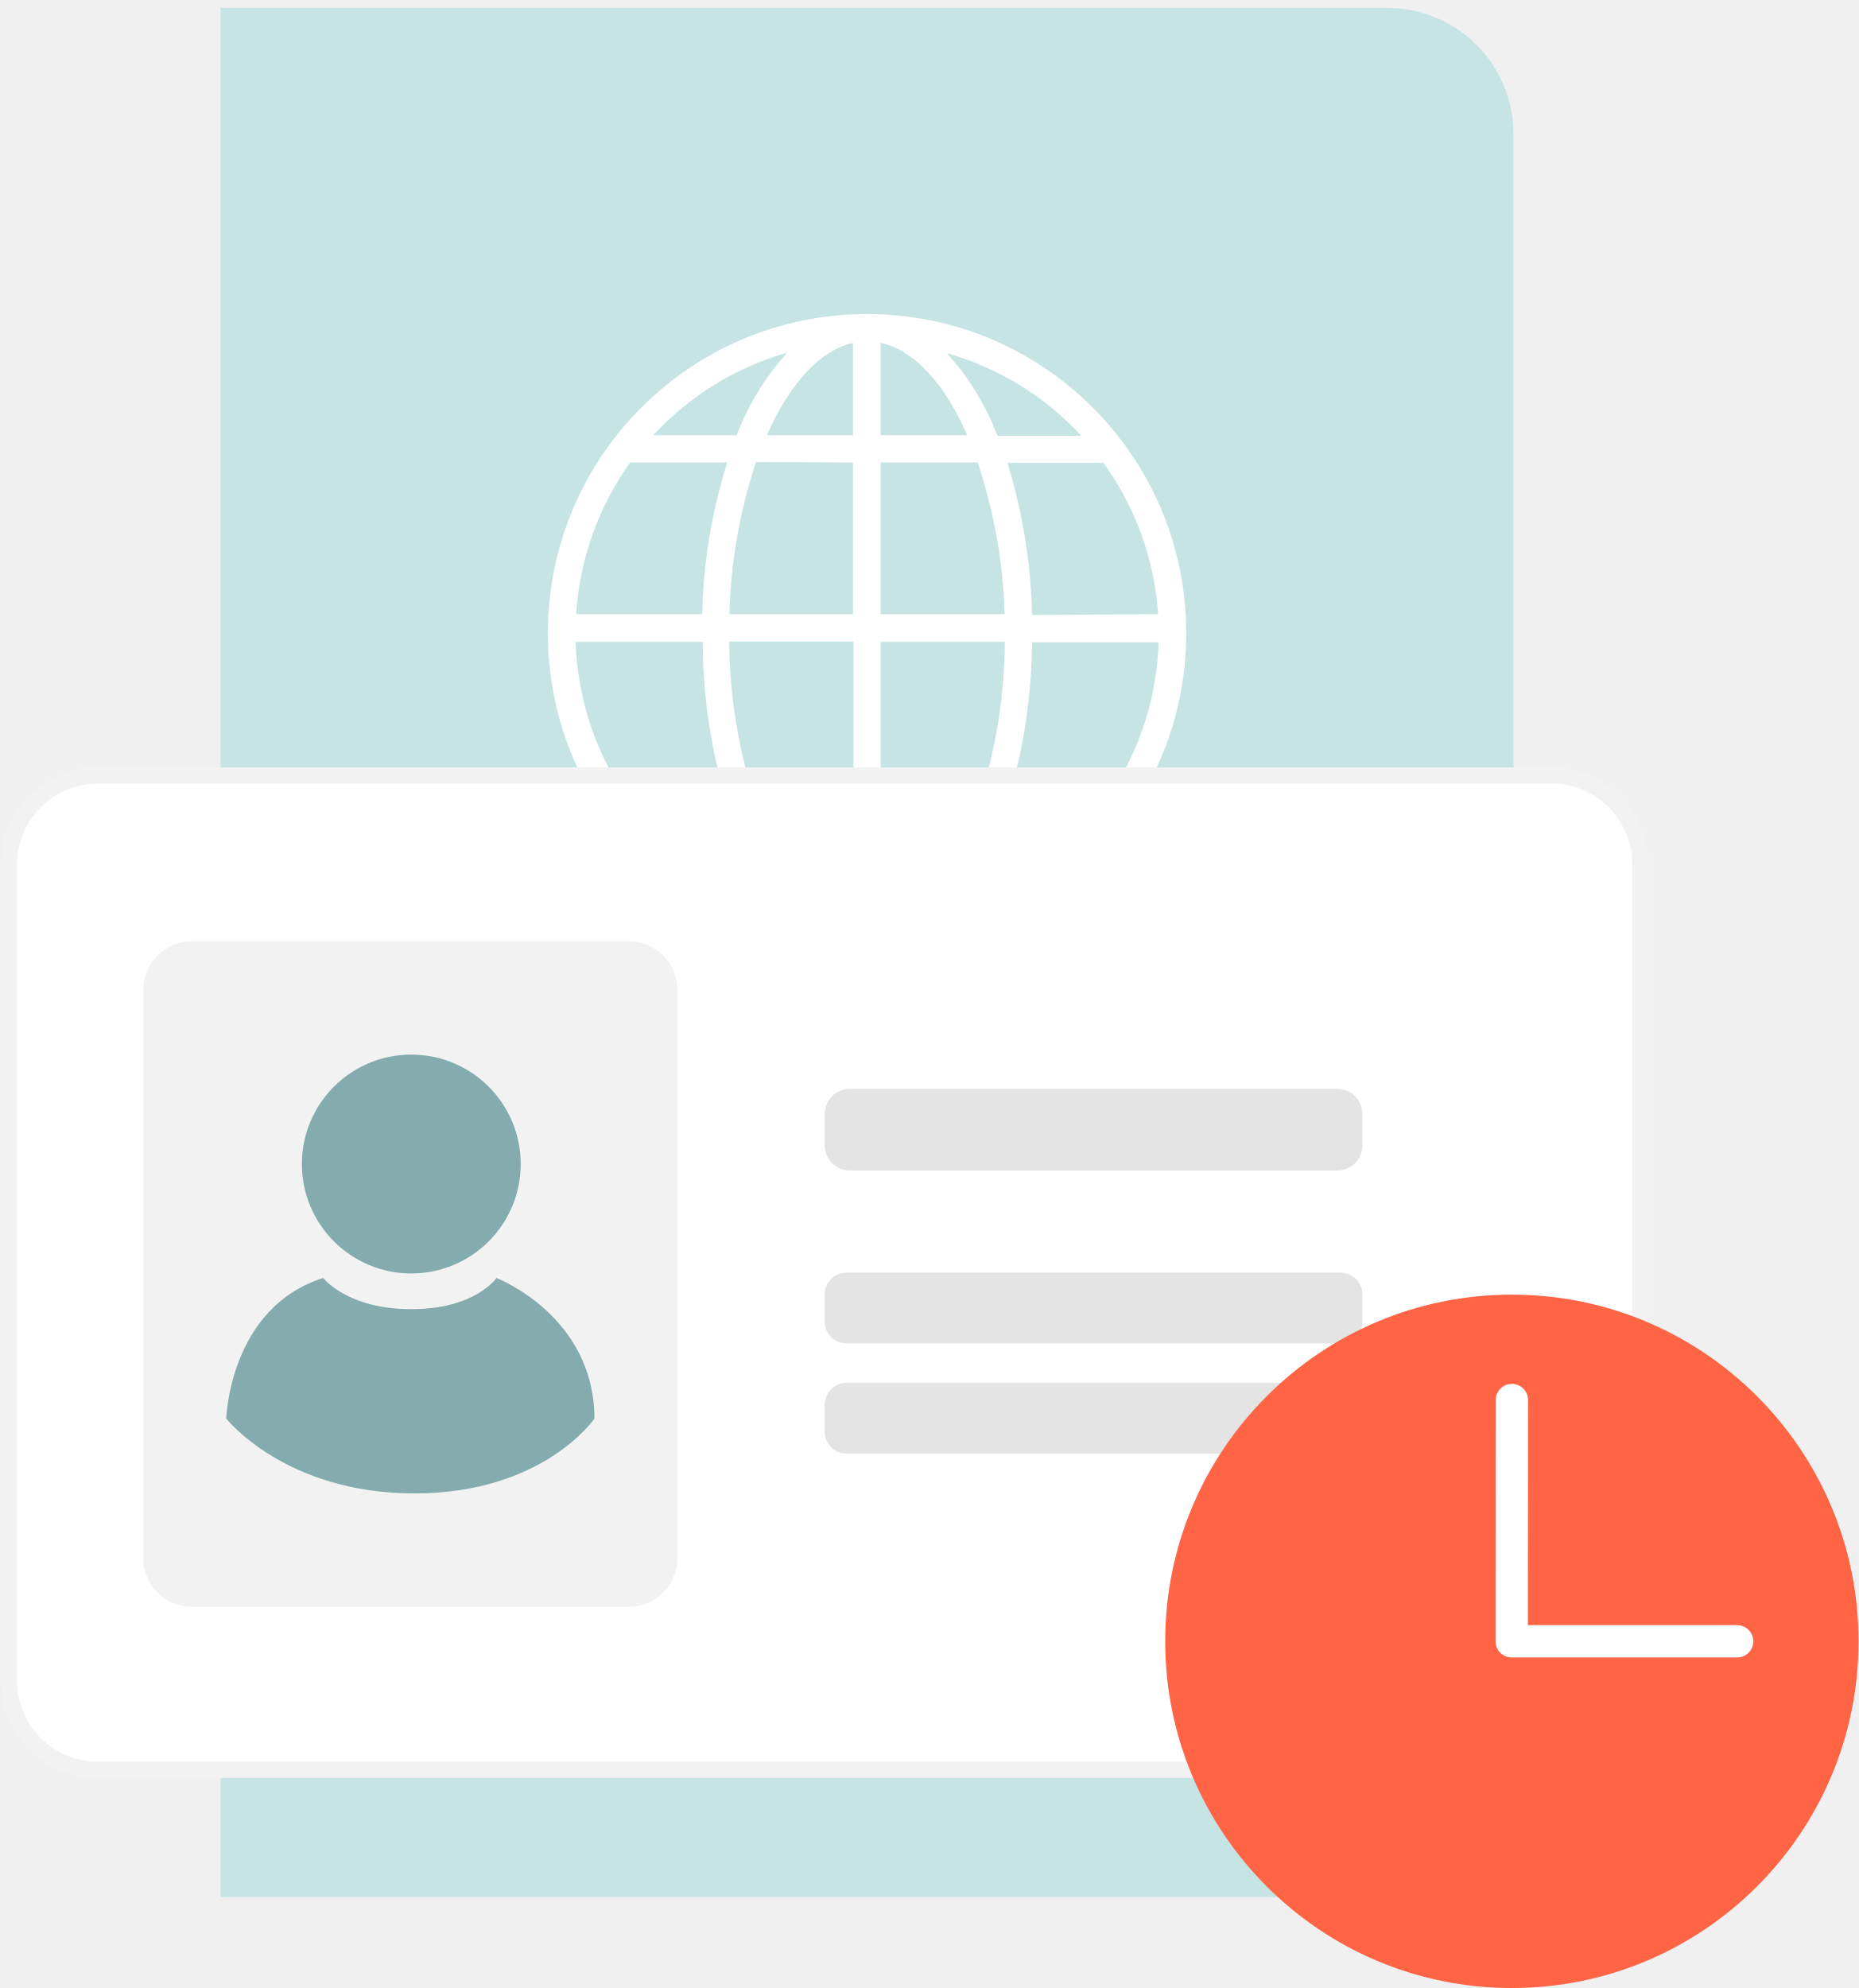
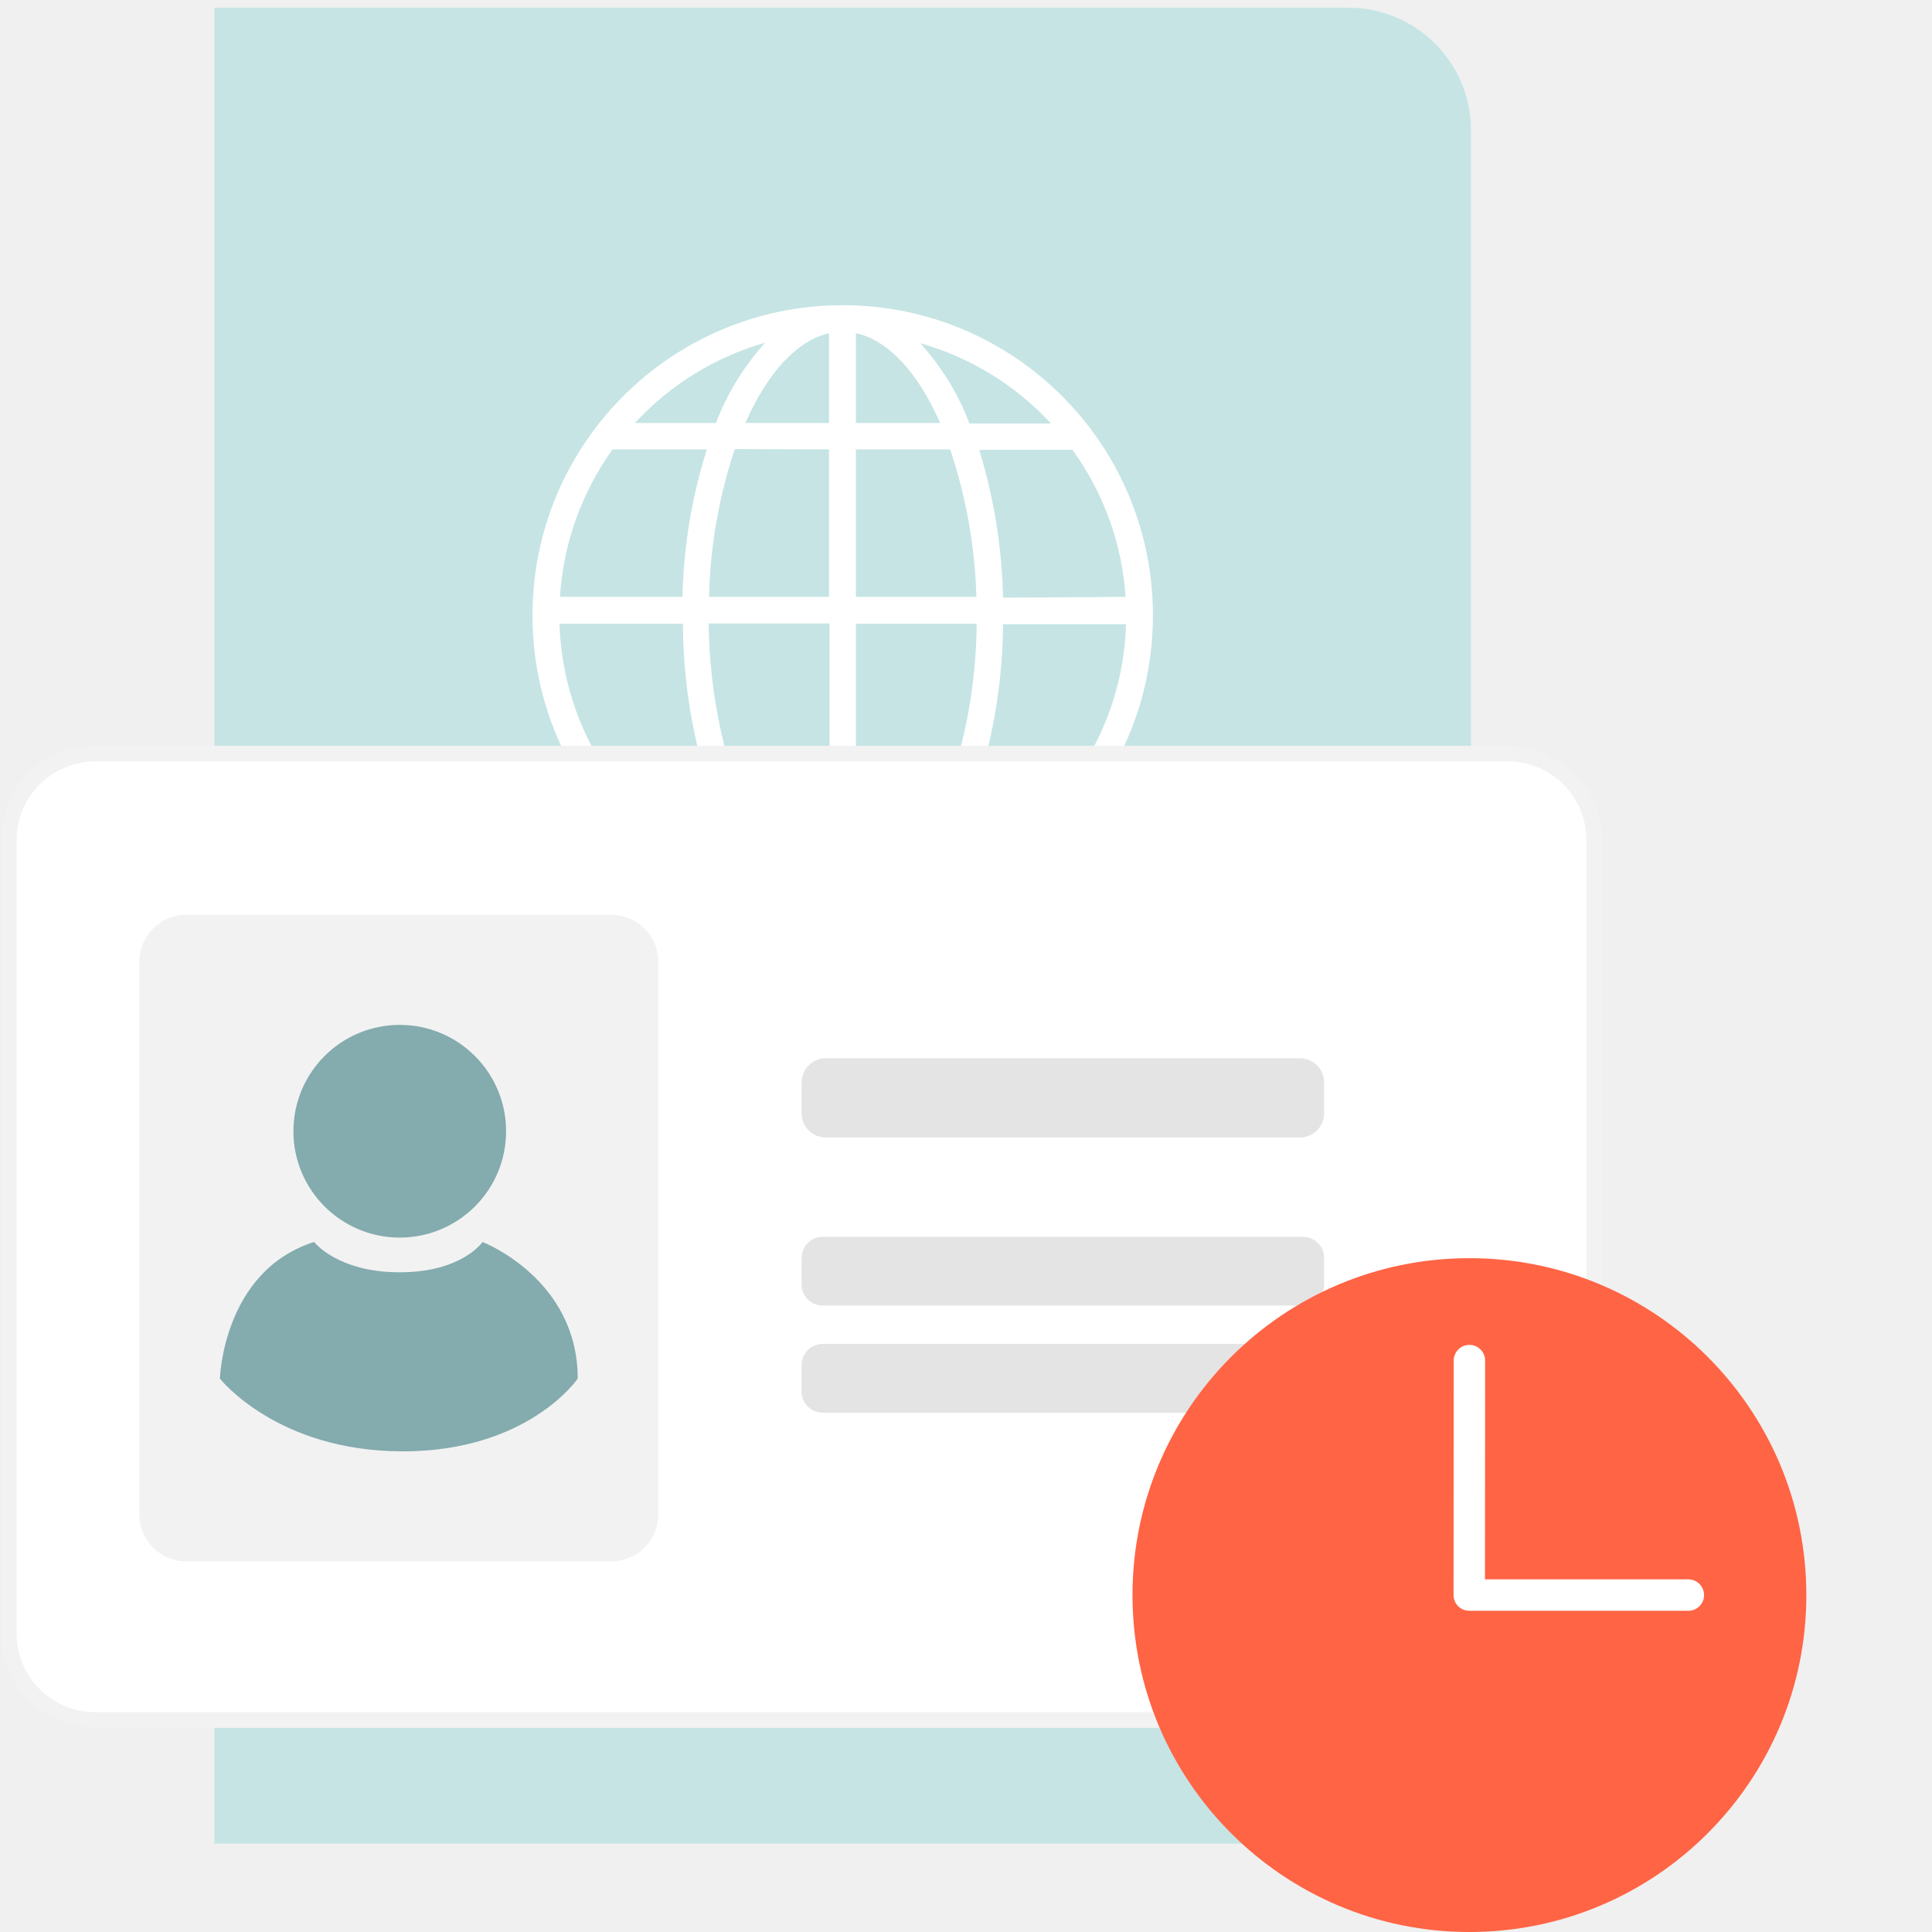
- <svg xmlns="http://www.w3.org/2000/svg" width="115" height="123" fill="none">
+ <svg xmlns="http://www.w3.org/2000/svg" viewBox="0 0 123 123" fill="none">
  <path d="M85.84 117.37H13.65V.49h72.19a7.81 7.81 0 017.81 7.81v101.25a7.83 7.83 0 01-7.81 7.82z" fill="#C6E4E4" />
  <path d="M53.65 19.43c-10.907 0-19.75 8.843-19.75 19.75 0 10.908 8.843 19.75 19.75 19.75 10.908 0 19.75-8.842 19.75-19.75a19.75 19.75 0 00-19.75-19.75zm-18 20.28h7.83c.01 3.184.461 6.351 1.34 9.41h-6.2a18 18 0 01-3-9.41h.03zm18.84-12.78v-5.72c2.09.45 4 2.58 5.36 5.72h-5.36zm6 1.68A32.248 32.248 0 0162.16 38h-7.67v-9.39h6zm-7.71-7.4v5.72h-5.33c1.38-3.14 3.27-5.27 5.36-5.72h-.03zm0 7.4V38h-7.64a32.069 32.069 0 011.64-9.41l6 .02zM43.45 38h-7.8A18 18 0 0139 28.61h6A33.62 33.62 0 0043.45 38zm1.67 1.69h7.69v9.41h-6.24a33.211 33.211 0 01-1.45-9.39v-.02zm7.69 11.11v6.35c-2.23-.49-4.23-2.87-5.63-6.35h5.63zm1.68 6.35V50.8h5.63c-1.4 3.48-3.4 5.86-5.63 6.35zm0-8v-9.44h7.69a33.002 33.002 0 01-1.45 9.41l-6.24.03zm9.37-9.41h7.83a17.92 17.92 0 01-3 9.41h-6.2a34.701 34.701 0 001.37-9.44v.03zm0-1.69a34.531 34.531 0 00-1.52-9.41h5.94A18 18 0 0171.66 38l-7.8.05zm3-11.09h-5.14a16.29 16.29 0 00-3.13-5.11 18 18 0 018.29 5.08l-.02.03zm-18.15-5.14a16.288 16.288 0 00-3.13 5.11h-5.16a18 18 0 018.29-5.11zm-8.87 29h5.5a16.73 16.73 0 003.37 5.74 18.06 18.06 0 01-8.87-5.76v.02zm18.75 5.74A16.821 16.821 0 0062 50.8h5.5a18.07 18.07 0 01-8.91 5.74v.02zM80.3 75.41H27.55a4.17 4.17 0 00-4.17 4.17v2.14a4.17 4.17 0 004.17 4.17H80.3a4.17 4.17 0 004.17-4.17v-2.14a4.17 4.17 0 00-4.17-4.17z" fill="#fff" />
  <path d="M96 47.98H6.06a5.5 5.5 0 00-5.5 5.5V104a5.5 5.5 0 005.5 5.5H96a5.5 5.5 0 005.501-5.5V53.48a5.5 5.5 0 00-5.5-5.5z" fill="#fff" />
  <path d="M96 48.48a5 5 0 015.001 5V104a5 5 0 01-5 5H6.06a5 5 0 01-5-5V53.48a5 5 0 015-5H96zm0-1H6.06a6 6 0 00-6 6V104a6 6 0 006 6H96a6 6 0 006.001-6V53.48a6 6 0 00-6-6z" fill="#F2F2F2" />
  <path d="M38.911 58.24h-27.04a3 3 0 00-3 3v35.17a3 3 0 003 3h27.04a3 3 0 003-3V61.24a3 3 0 00-3-3z" fill="#F2F2F2" />
  <path d="M82.751 67.37h-30.17a1.55 1.55 0 00-1.55 1.55v1.95c0 .856.694 1.55 1.55 1.55h30.17a1.55 1.55 0 001.55-1.55v-1.95a1.55 1.55 0 00-1.55-1.55zM82.951 78.74h-30.57a1.35 1.35 0 00-1.35 1.35v1.68c0 .746.605 1.35 1.35 1.35h30.57a1.35 1.35 0 001.35-1.35v-1.68a1.35 1.35 0 00-1.35-1.35zM82.951 85.56h-30.57a1.35 1.35 0 00-1.35 1.35v1.68c0 .746.605 1.35 1.35 1.35h30.57a1.35 1.35 0 001.35-1.35v-1.68a1.35 1.35 0 00-1.35-1.35z" fill="#E3E4E3" />
  <path d="M25.45 78.79a6.77 6.77 0 100-13.54 6.77 6.77 0 000 13.54zM20 79.07S21.48 81 25.45 81s5.27-1.93 5.27-1.93 6.06 2.33 6.06 8.7c0 0-3.14 4.63-11.14 4.63S14 87.77 14 87.77s.19-6.86 6-8.7z" fill="#84ABAE" />
  <path d="M93.55 123.001c11.846 0 21.45-9.604 21.45-21.45 0-11.847-9.604-21.45-21.45-21.45-11.847 0-21.45 9.603-21.45 21.45 0 11.846 9.603 21.45 21.45 21.45z" fill="#FF6444" />
  <path d="M93.55 86.62l-.01 14.93h13.949" stroke="#fff" stroke-width="2" stroke-linecap="round" stroke-linejoin="round" />
</svg>
